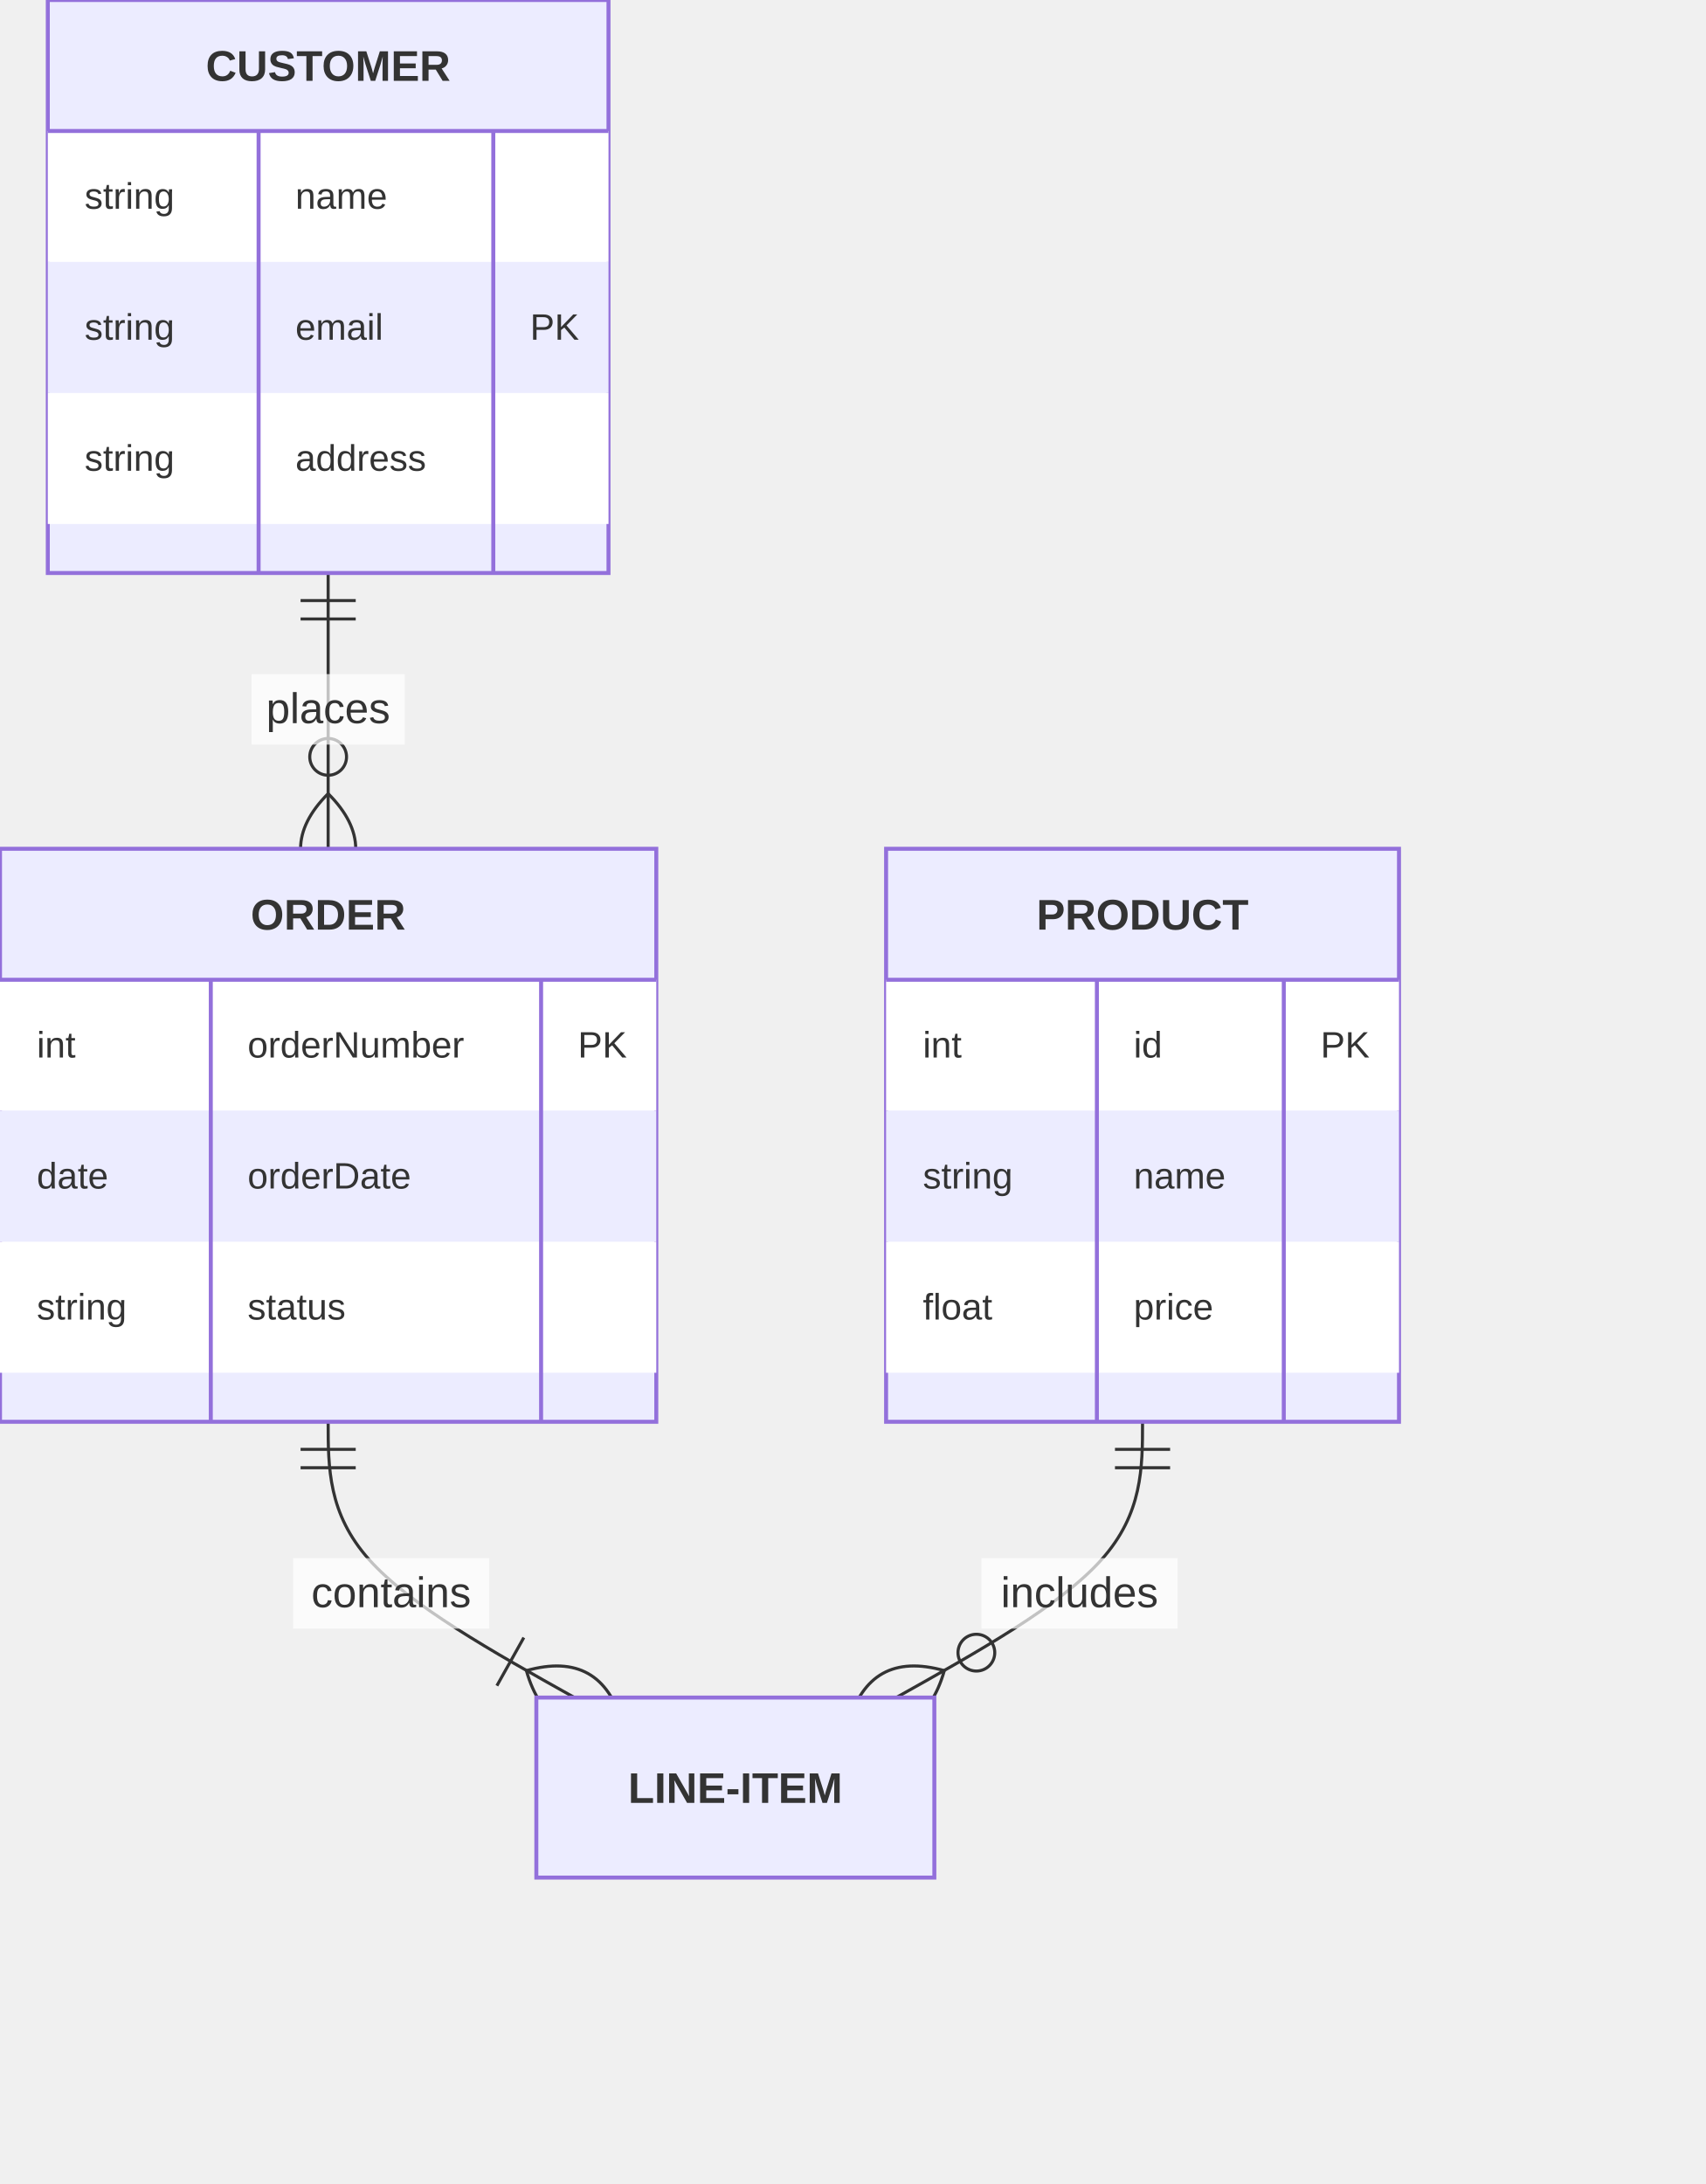
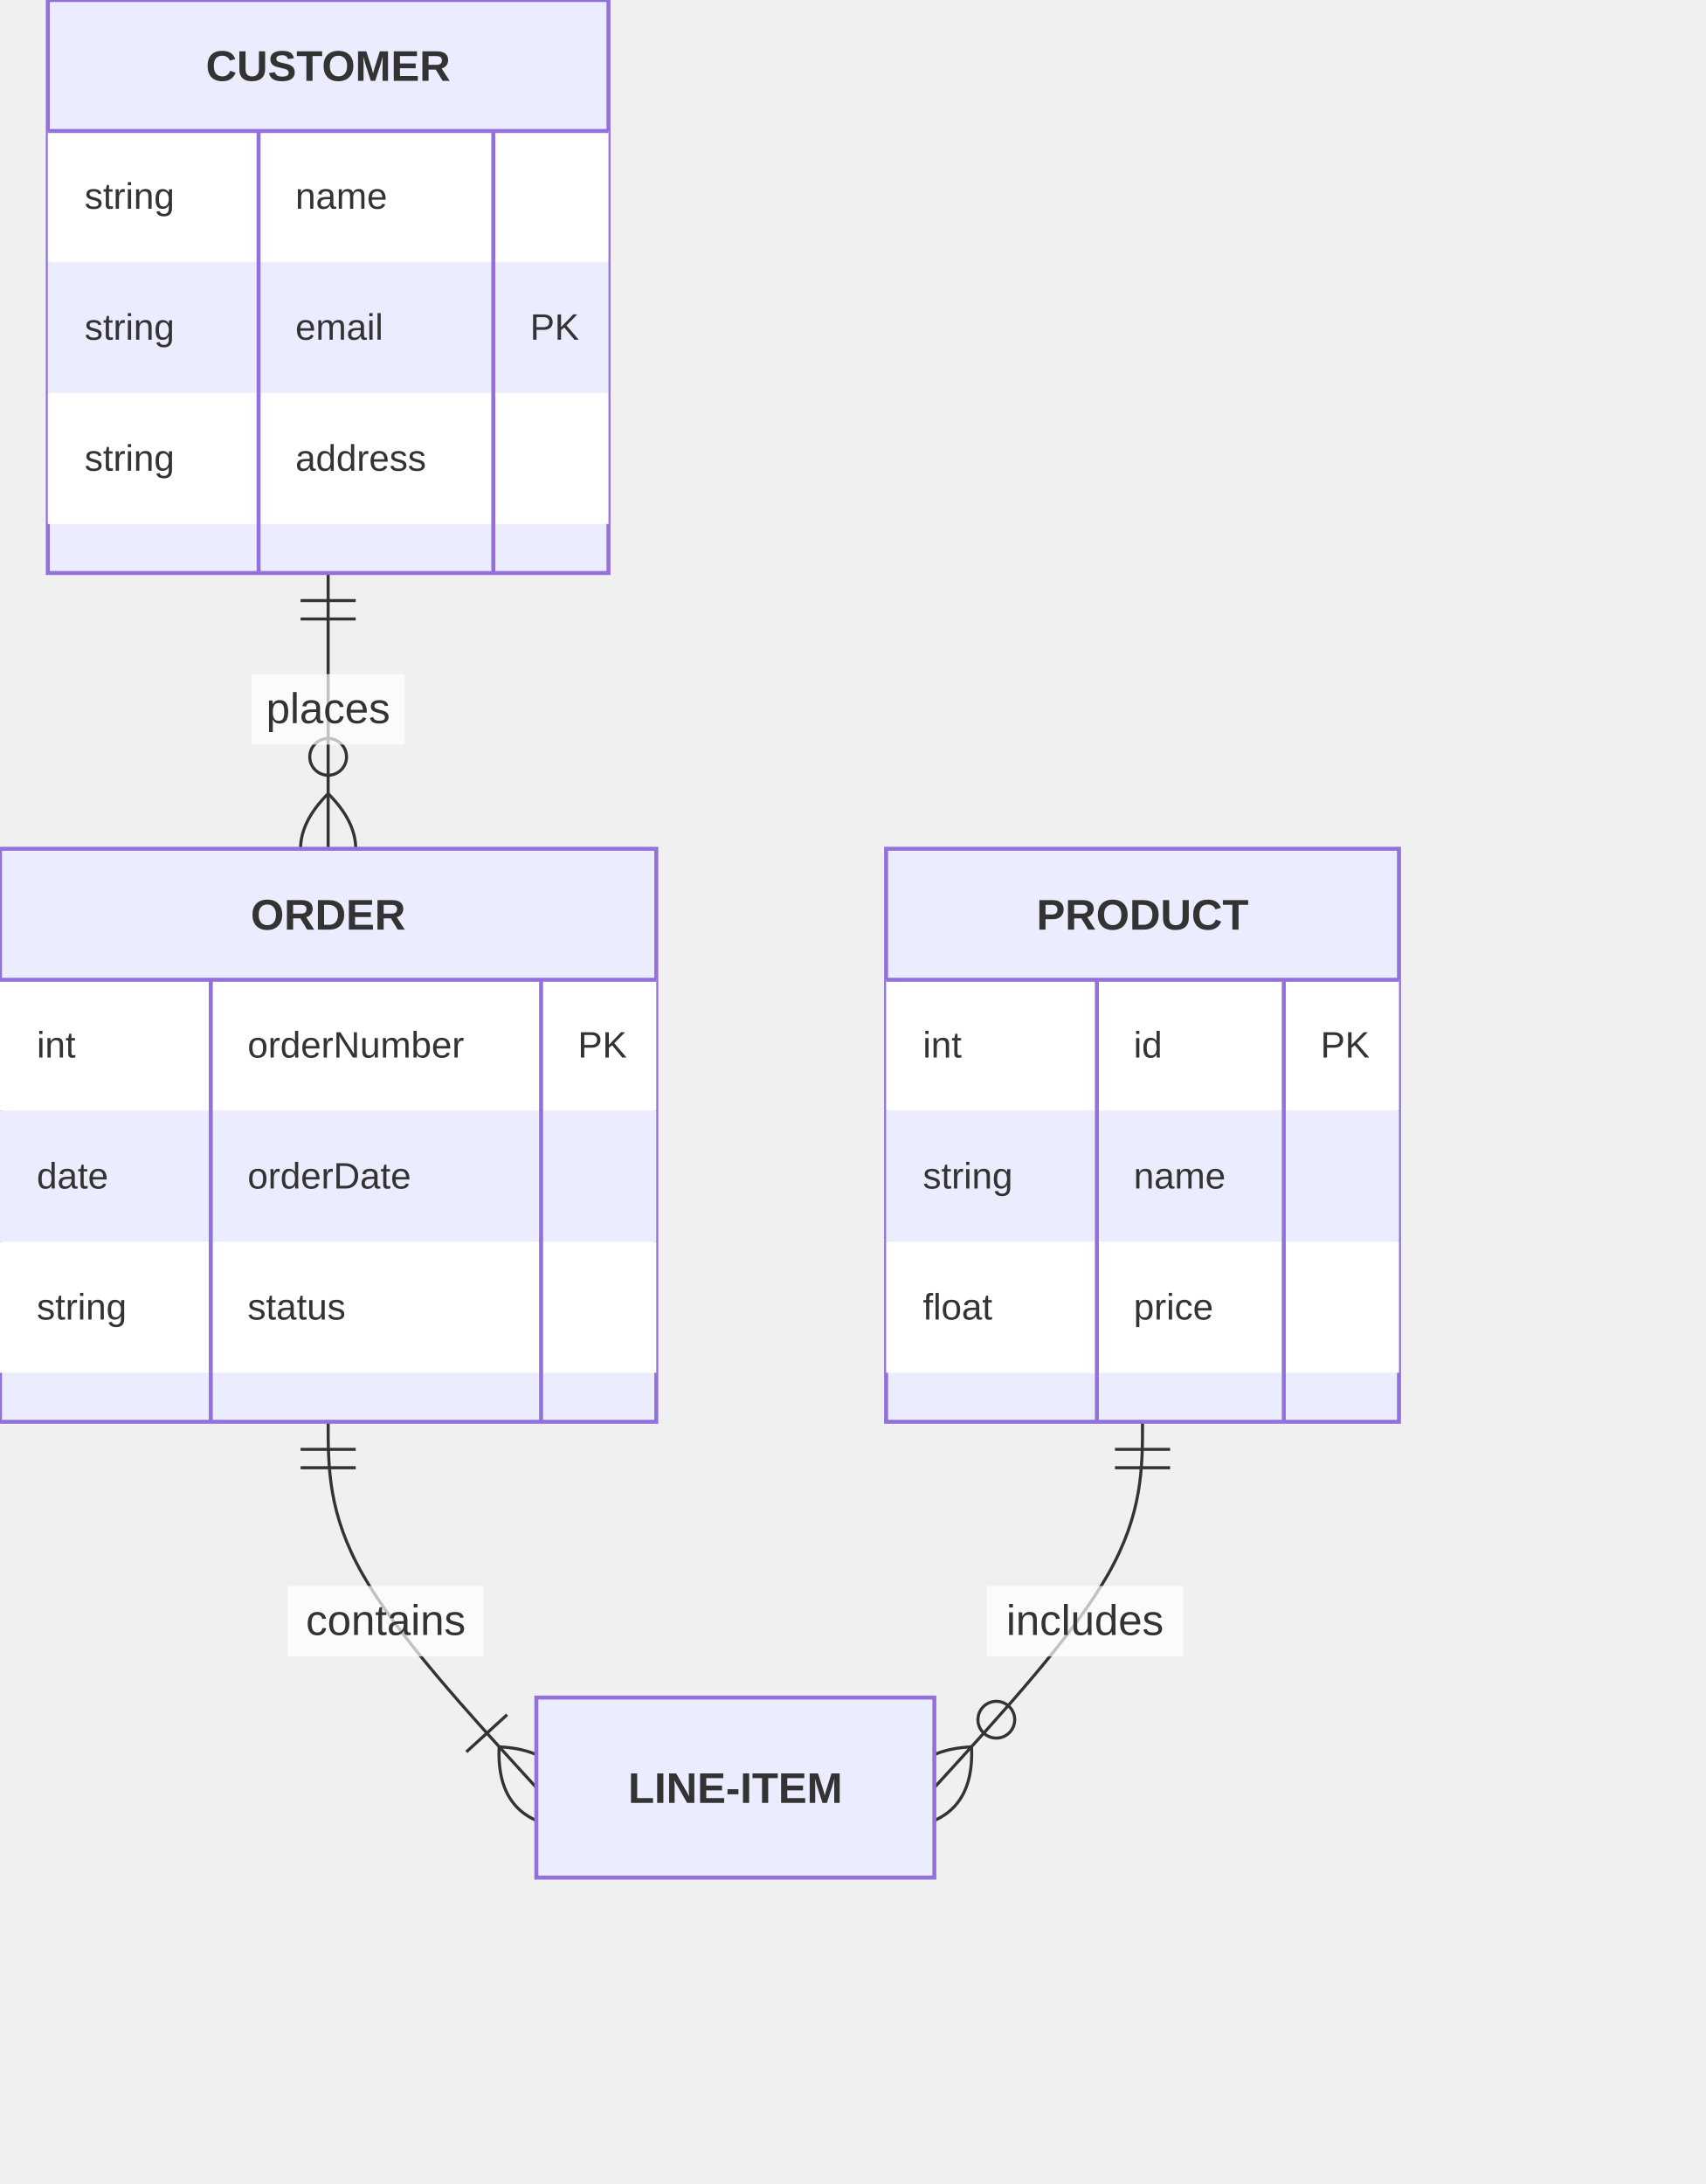
<svg xmlns="http://www.w3.org/2000/svg" width="556.6" height="712.75" viewBox="0 0 556.6 712.75" class="mermaid">
  <style>

.mermaid {
  font-family: trebuchet ms, verdana, arial, sans-serif;
  font-size: 16px;
}

.node rect,
.node polygon,
.node circle,
.node ellipse,
.node path {
  fill: #ECECFF;
  stroke: #9370DB;
  stroke-width: 1px;
}

.node line {
  stroke: #9370DB;
  stroke-width: 1px;
}

.node .label {
  fill: #333333;
}

.node text {
  fill: #333333;
  font-family: trebuchet ms, verdana, arial, sans-serif;
  font-size: 16px;
}

.edge-path {
  fill: none;
  stroke: #333333;
  stroke-width: 1px;
}

.edge-label {
  fill: #333333;
  font-family: trebuchet ms, verdana, arial, sans-serif;
}

.edge-label-bg {
  fill: rgba(232, 232, 232, 0.8);
}

.subgraph {
  fill: #ffffde;
  stroke: #aaaa33;
  stroke-width: 1px;
}

.subgraph-title {
  fill: #333333;
  font-weight: bold;
}

.cluster rect {
  fill: #ffffde;
  stroke: #aaaa33;
  stroke-width: 1px;
  rx: 5px;
  ry: 5px;
}

.cluster-label {
  fill: #333333;
  font-family: trebuchet ms, verdana, arial, sans-serif;
  font-size: 16px;
  font-weight: bold;
}

marker path {
  fill: #333333;
  stroke: #333333;
}


.er-title {
  fill: #333333;
}

.entity-box {
  fill: #ECECFF;
  stroke: #9370DB;
}

.entity-header {
  fill: #9370DB;
  stroke: #9370DB;
}

.entity-name {
  fill: #333333;
  font-weight: bold;
}

.entity-attr {
  fill: #333333;
}

.relationshipLine {
  stroke: #333333;
  stroke-width: 1;
  fill: none;
}

.relationship-label {
  fill: #333333;
}

.relationship-label-background {
  fill: #ffffff;
  opacity: 0.7;
}

.marker {
  fill: none;
  stroke: #333333;
  stroke-width: 1;
}

.marker circle {
  fill: #ffffff;
}

.row-rect-odd {
  fill: #ffffff;
}

.row-rect-even {
  fill: #ECECFF;
}

.divider {
  stroke: #9370DB;
}

  </style>
  <defs>
    <marker id="er-onlyOneStart" viewBox="0 0 18 18" refX="0" refY="9" markerWidth="18" markerHeight="18" orient="auto">
      <path d="M9,0 L9,18 M15,0 L15,18" class="marker" />
    </marker>
    <marker id="er-onlyOneEnd" viewBox="0 0 18 18" refX="18" refY="9" markerWidth="18" markerHeight="18" orient="auto">
      <path d="M3,0 L3,18 M9,0 L9,18" class="marker" />
    </marker>
    <marker id="er-zeroOrOneStart" viewBox="0 0 30 18" refX="0" refY="9" markerWidth="30" markerHeight="18" orient="auto">
      <circle cx="21" cy="9" r="6" class="marker" fill="white" />
      <path d="M9,0 L9,18" class="marker" />
    </marker>
    <marker id="er-zeroOrOneEnd" viewBox="0 0 30 18" refX="30" refY="9" markerWidth="30" markerHeight="18" orient="auto">
      <circle cx="9" cy="9" r="6" class="marker" fill="white" />
      <path d="M21,0 L21,18" class="marker" />
    </marker>
    <marker id="er-oneOrMoreStart" viewBox="0 0 45 36" refX="18" refY="18" markerWidth="45" markerHeight="36" orient="auto">
      <path d="M0,18 Q 18,0 36,18 Q 18,36 0,18 M42,9 L42,27" class="marker" />
    </marker>
    <marker id="er-oneOrMoreEnd" viewBox="0 0 45 36" refX="27" refY="18" markerWidth="45" markerHeight="36" orient="auto">
      <path d="M3,9 L3,27 M9,18 Q27,0 45,18 Q27,36 9,18" class="marker" />
    </marker>
    <marker id="er-zeroOrMoreStart" viewBox="0 0 57 36" refX="18" refY="18" markerWidth="57" markerHeight="36" orient="auto">
      <circle cx="48" cy="18" r="6" class="marker" fill="white" />
      <path d="M0,18 Q18,0 36,18 Q18,36 0,18" class="marker" />
    </marker>
    <marker id="er-zeroOrMoreEnd" viewBox="0 0 57 36" refX="39" refY="18" markerWidth="57" markerHeight="36" orient="auto">
      <circle cx="9" cy="18" r="6" class="marker" fill="white" />
      <path d="M21,18 Q39,0 57,18 Q39,36 21,18" class="marker" />
    </marker>
  </defs>
  <g class="root">
    <g class="clusters">

    </g>
    <g class="edgePaths">

    </g>
    <g class="edgeLabels">

    </g>
    <g class="nodes">

    </g>
    <g class="relationship">
-       <path d="M 107.10 187.00 C 107.10 202.00, 107.10 217.00, 107.10 232.00 C 107.10 247.00, 107.10 262.00, 107.10 277.00" class="relationshipLine" marker-end="url(#er-zeroOrMoreEnd)" marker-start="url(#er-onlyOneStart)" />
+       <path d="M 107.10 187.00 C 107.10 202.00, 107.10 217.00, 107.10 232.00 C 107.10 247.00, 107.10 262.00, 107.10 277.00" class="relationshipLine" marker-start="url(#er-onlyOneStart)" marker-end="url(#er-zeroOrMoreEnd)" />
      <rect x="82.1" y="220" width="50" height="23" rx="0" ry="0" class="relationship-label-background" />
      <text x="107.1" y="236" class="relationship-label" text-anchor="middle" font-size="14">places</text>
    </g>
    <g class="relationship">
-       <path d="M 107.10 464.00 C 107.10 479.00, 107.10 494.00, 120.50 509.00 C 133.90 524.00, 160.71 539.00, 187.51 554.00" class="relationshipLine" marker-end="url(#er-oneOrMoreEnd)" marker-start="url(#er-onlyOneStart)" />
-       <rect x="95.671" y="508.512" width="64" height="23" rx="0" ry="0" class="relationship-label-background" />
-       <text x="127.671" y="524.512" class="relationship-label" font-size="14" text-anchor="middle">contains</text>
+       <path d="M 107.10 464.00 C 107.10 479.00, 107.10 494.00, 118.42 513.90 C 129.75 533.79, 152.40 558.58, 175.05 583.38" class="relationshipLine" marker-start="url(#er-onlyOneStart)" marker-end="url(#er-oneOrMoreEnd)" />
+       <rect x="93.899" y="517.576" width="64" height="23" rx="0" ry="0" class="relationship-label-background" />
+       <text x="125.899" y="533.576" class="relationship-label" text-anchor="middle" font-size="14">contains</text>
    </g>
    <g class="relationship">
-       <path d="M 372.90 464.00 C 372.90 479.00, 372.90 494.00, 359.50 509.00 C 346.10 524.00, 319.29 539.00, 292.49 554.00" class="relationshipLine" marker-start="url(#er-onlyOneStart)" marker-end="url(#er-zeroOrMoreEnd)" />
-       <rect x="320.329" y="508.512" width="64" height="23" rx="0" ry="0" class="relationship-label-background" />
-       <text x="352.329" y="524.512" class="relationship-label" text-anchor="middle" font-size="14">includes</text>
+       <path d="M 372.90 464.00 C 372.90 479.00, 372.90 494.00, 361.58 513.90 C 350.25 533.79, 327.60 558.58, 304.95 583.38" class="relationshipLine" marker-start="url(#er-onlyOneStart)" marker-end="url(#er-zeroOrMoreEnd)" />
+       <rect x="322.101" y="517.576" width="64" height="23" rx="0" ry="0" class="relationship-label-background" />
+       <text x="354.101" y="533.576" class="relationship-label" text-anchor="middle" font-size="14">includes</text>
    </g>
    <g class="entity-node" id="entity-CUSTOMER-0">
      <rect x="15.6" y="0" width="183" height="187" rx="0" ry="0" class="entity-box" stroke-width="1.3" />
      <rect x="15.6" y="42.75" width="183" height="42.75" rx="0" ry="0" class="row-rect-odd" stroke-width="1.3" />
      <rect x="15.6" y="85.5" width="183" height="42.75" rx="0" ry="0" class="row-rect-even" stroke-width="1.3" />
      <rect x="15.6" y="128.25" width="183" height="42.75" rx="0" ry="0" class="row-rect-odd" stroke-width="1.3" />
      <line x1="15.6" y1="42.75" x2="198.6" y2="42.75" class="divider" stroke-width="1.3" />
      <line x1="84.4" y1="42.75" x2="84.4" y2="187" class="divider" stroke-width="1.3" />
      <line x1="161" y1="42.75" x2="161" y2="187" class="divider" stroke-width="1.3" />
      <text x="107.1" y="26.375" class="entity-name" text-anchor="middle" font-size="14">CUSTOMER</text>
      <text x="27.6" y="68.125" class="entity-attr attribute-type" text-anchor="start" font-size="12">string</text>
-       <text x="96.4" y="68.125" class="entity-attr attribute-name" font-size="12" text-anchor="start">name</text>
-       <text x="27.6" y="110.875" class="entity-attr attribute-type" text-anchor="start" font-size="12">string</text>
+       <text x="96.4" y="68.125" class="entity-attr attribute-name" text-anchor="start" font-size="12">name</text>
+       <text x="27.6" y="110.875" class="entity-attr attribute-type" font-size="12" text-anchor="start">string</text>
      <text x="96.4" y="110.875" class="entity-attr attribute-name" text-anchor="start" font-size="12">email</text>
      <text x="173" y="110.875" class="entity-attr attribute-key" text-anchor="start" font-size="12">PK</text>
-       <text x="27.6" y="153.625" class="entity-attr attribute-type" font-size="12" text-anchor="start">string</text>
+       <text x="27.6" y="153.625" class="entity-attr attribute-type" text-anchor="start" font-size="12">string</text>
      <text x="96.4" y="153.625" class="entity-attr attribute-name" font-size="12" text-anchor="start">address</text>
    </g>
    <g class="entity-node" id="entity-LINE-ITEM-2">
      <rect x="175.05" y="554" width="129.9" height="58.75" rx="0" ry="0" class="entity-box" stroke-width="1.3" />
      <text x="240" y="588.375" class="entity-name" text-anchor="middle" font-size="14">LINE-ITEM</text>
    </g>
    <g class="entity-node" id="entity-ORDER-1">
      <rect x="0" y="277" width="214.2" height="187" rx="0" ry="0" class="entity-box" stroke-width="1.3" />
      <rect x="0" y="319.75" width="214.2" height="42.75" rx="0" ry="0" class="row-rect-odd" stroke-width="1.3" />
      <rect x="0" y="362.5" width="214.2" height="42.75" rx="0" ry="0" class="row-rect-even" stroke-width="1.3" />
      <rect x="0" y="405.25" width="214.2" height="42.75" rx="0" ry="0" class="row-rect-odd" stroke-width="1.3" />
      <line x1="0" y1="319.75" x2="214.2" y2="319.75" class="divider" stroke-width="1.3" />
      <line x1="68.8" y1="319.75" x2="68.8" y2="464" class="divider" stroke-width="1.3" />
      <line x1="176.6" y1="319.75" x2="176.6" y2="464" class="divider" stroke-width="1.3" />
      <text x="107.1" y="303.375" class="entity-name" text-anchor="middle" font-size="14">ORDER</text>
      <text x="12" y="345.125" class="entity-attr attribute-type" font-size="12" text-anchor="start">int</text>
-       <text x="80.8" y="345.125" class="entity-attr attribute-name" font-size="12" text-anchor="start">orderNumber</text>
+       <text x="80.8" y="345.125" class="entity-attr attribute-name" text-anchor="start" font-size="12">orderNumber</text>
      <text x="188.6" y="345.125" class="entity-attr attribute-key" text-anchor="start" font-size="12">PK</text>
      <text x="12" y="387.875" class="entity-attr attribute-type" font-size="12" text-anchor="start">date</text>
      <text x="80.8" y="387.875" class="entity-attr attribute-name" text-anchor="start" font-size="12">orderDate</text>
      <text x="12" y="430.625" class="entity-attr attribute-type" text-anchor="start" font-size="12">string</text>
-       <text x="80.8" y="430.625" class="entity-attr attribute-name" font-size="12" text-anchor="start">status</text>
+       <text x="80.8" y="430.625" class="entity-attr attribute-name" text-anchor="start" font-size="12">status</text>
    </g>
    <g class="entity-node" id="entity-PRODUCT-3">
      <rect x="289.2" y="277" width="167.4" height="187" rx="0" ry="0" class="entity-box" stroke-width="1.3" />
      <rect x="289.2" y="319.75" width="167.4" height="42.75" rx="0" ry="0" class="row-rect-odd" stroke-width="1.3" />
      <rect x="289.2" y="362.5" width="167.4" height="42.75" rx="0" ry="0" class="row-rect-even" stroke-width="1.3" />
      <rect x="289.2" y="405.25" width="167.4" height="42.75" rx="0" ry="0" class="row-rect-odd" stroke-width="1.3" />
      <line x1="289.2" y1="319.75" x2="456.6" y2="319.75" class="divider" stroke-width="1.3" />
      <line x1="358" y1="319.75" x2="358" y2="464" class="divider" stroke-width="1.3" />
      <line x1="419" y1="319.75" x2="419" y2="464" class="divider" stroke-width="1.3" />
      <text x="372.9" y="303.375" class="entity-name" font-size="14" text-anchor="middle">PRODUCT</text>
      <text x="301.2" y="345.125" class="entity-attr attribute-type" text-anchor="start" font-size="12">int</text>
-       <text x="370" y="345.125" class="entity-attr attribute-name" text-anchor="start" font-size="12">id</text>
+       <text x="370" y="345.125" class="entity-attr attribute-name" font-size="12" text-anchor="start">id</text>
      <text x="431" y="345.125" class="entity-attr attribute-key" font-size="12" text-anchor="start">PK</text>
-       <text x="301.2" y="387.875" class="entity-attr attribute-type" font-size="12" text-anchor="start">string</text>
+       <text x="301.2" y="387.875" class="entity-attr attribute-type" text-anchor="start" font-size="12">string</text>
      <text x="370" y="387.875" class="entity-attr attribute-name" font-size="12" text-anchor="start">name</text>
      <text x="301.2" y="430.625" class="entity-attr attribute-type" text-anchor="start" font-size="12">float</text>
-       <text x="370" y="430.625" class="entity-attr attribute-name" text-anchor="start" font-size="12">price</text>
+       <text x="370" y="430.625" class="entity-attr attribute-name" font-size="12" text-anchor="start">price</text>
    </g>
  </g>
</svg>
